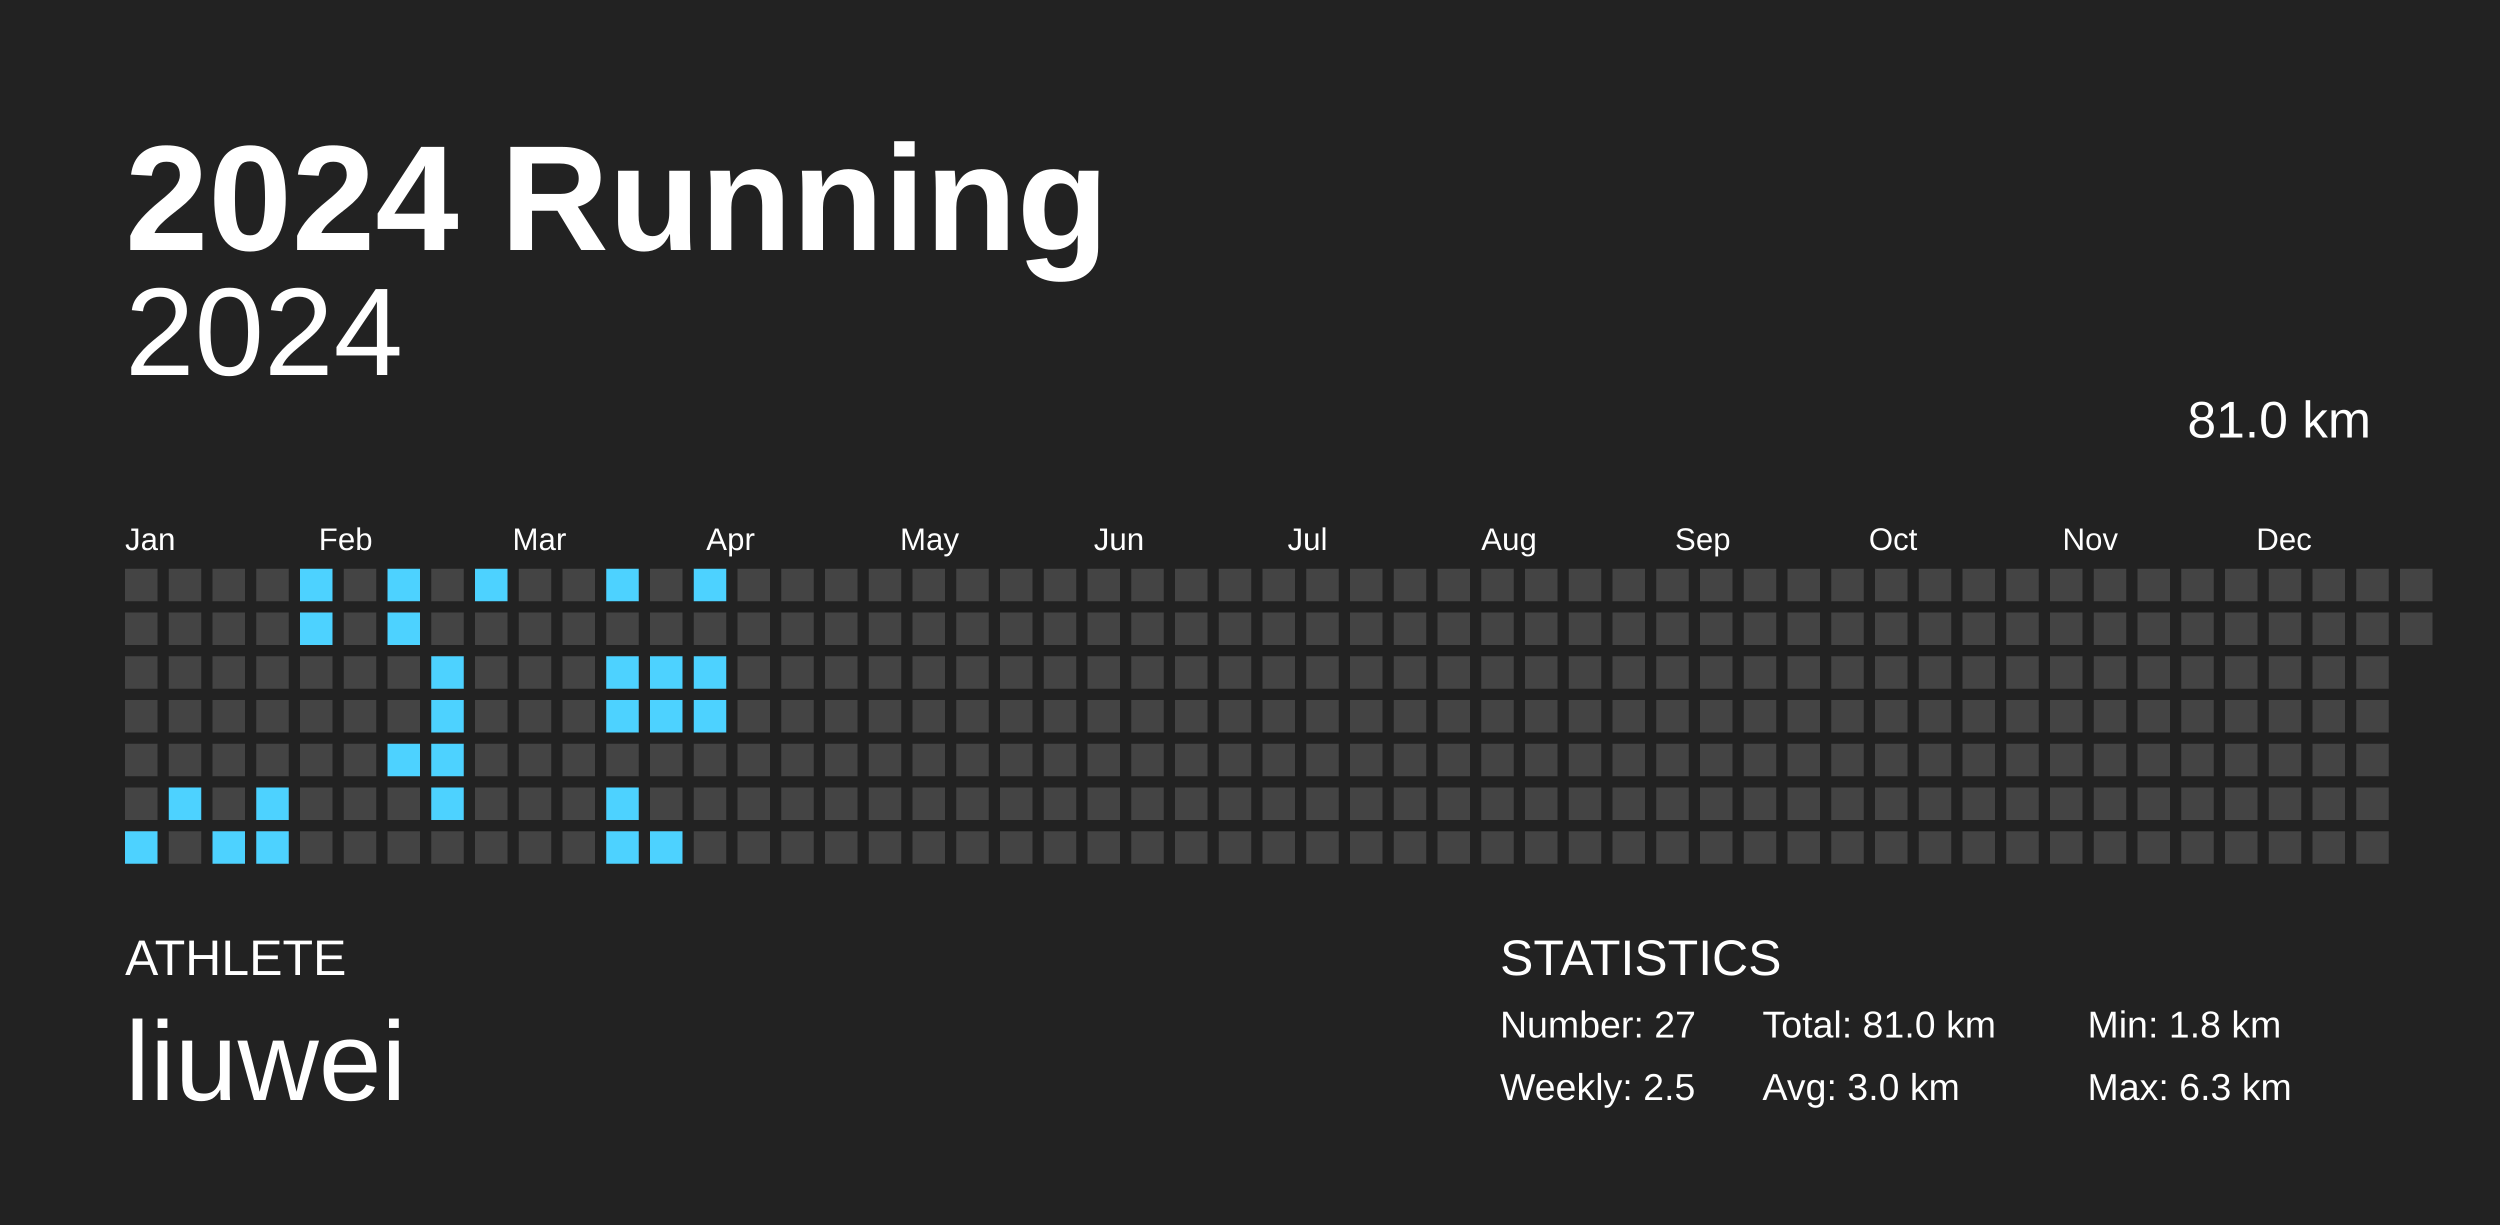
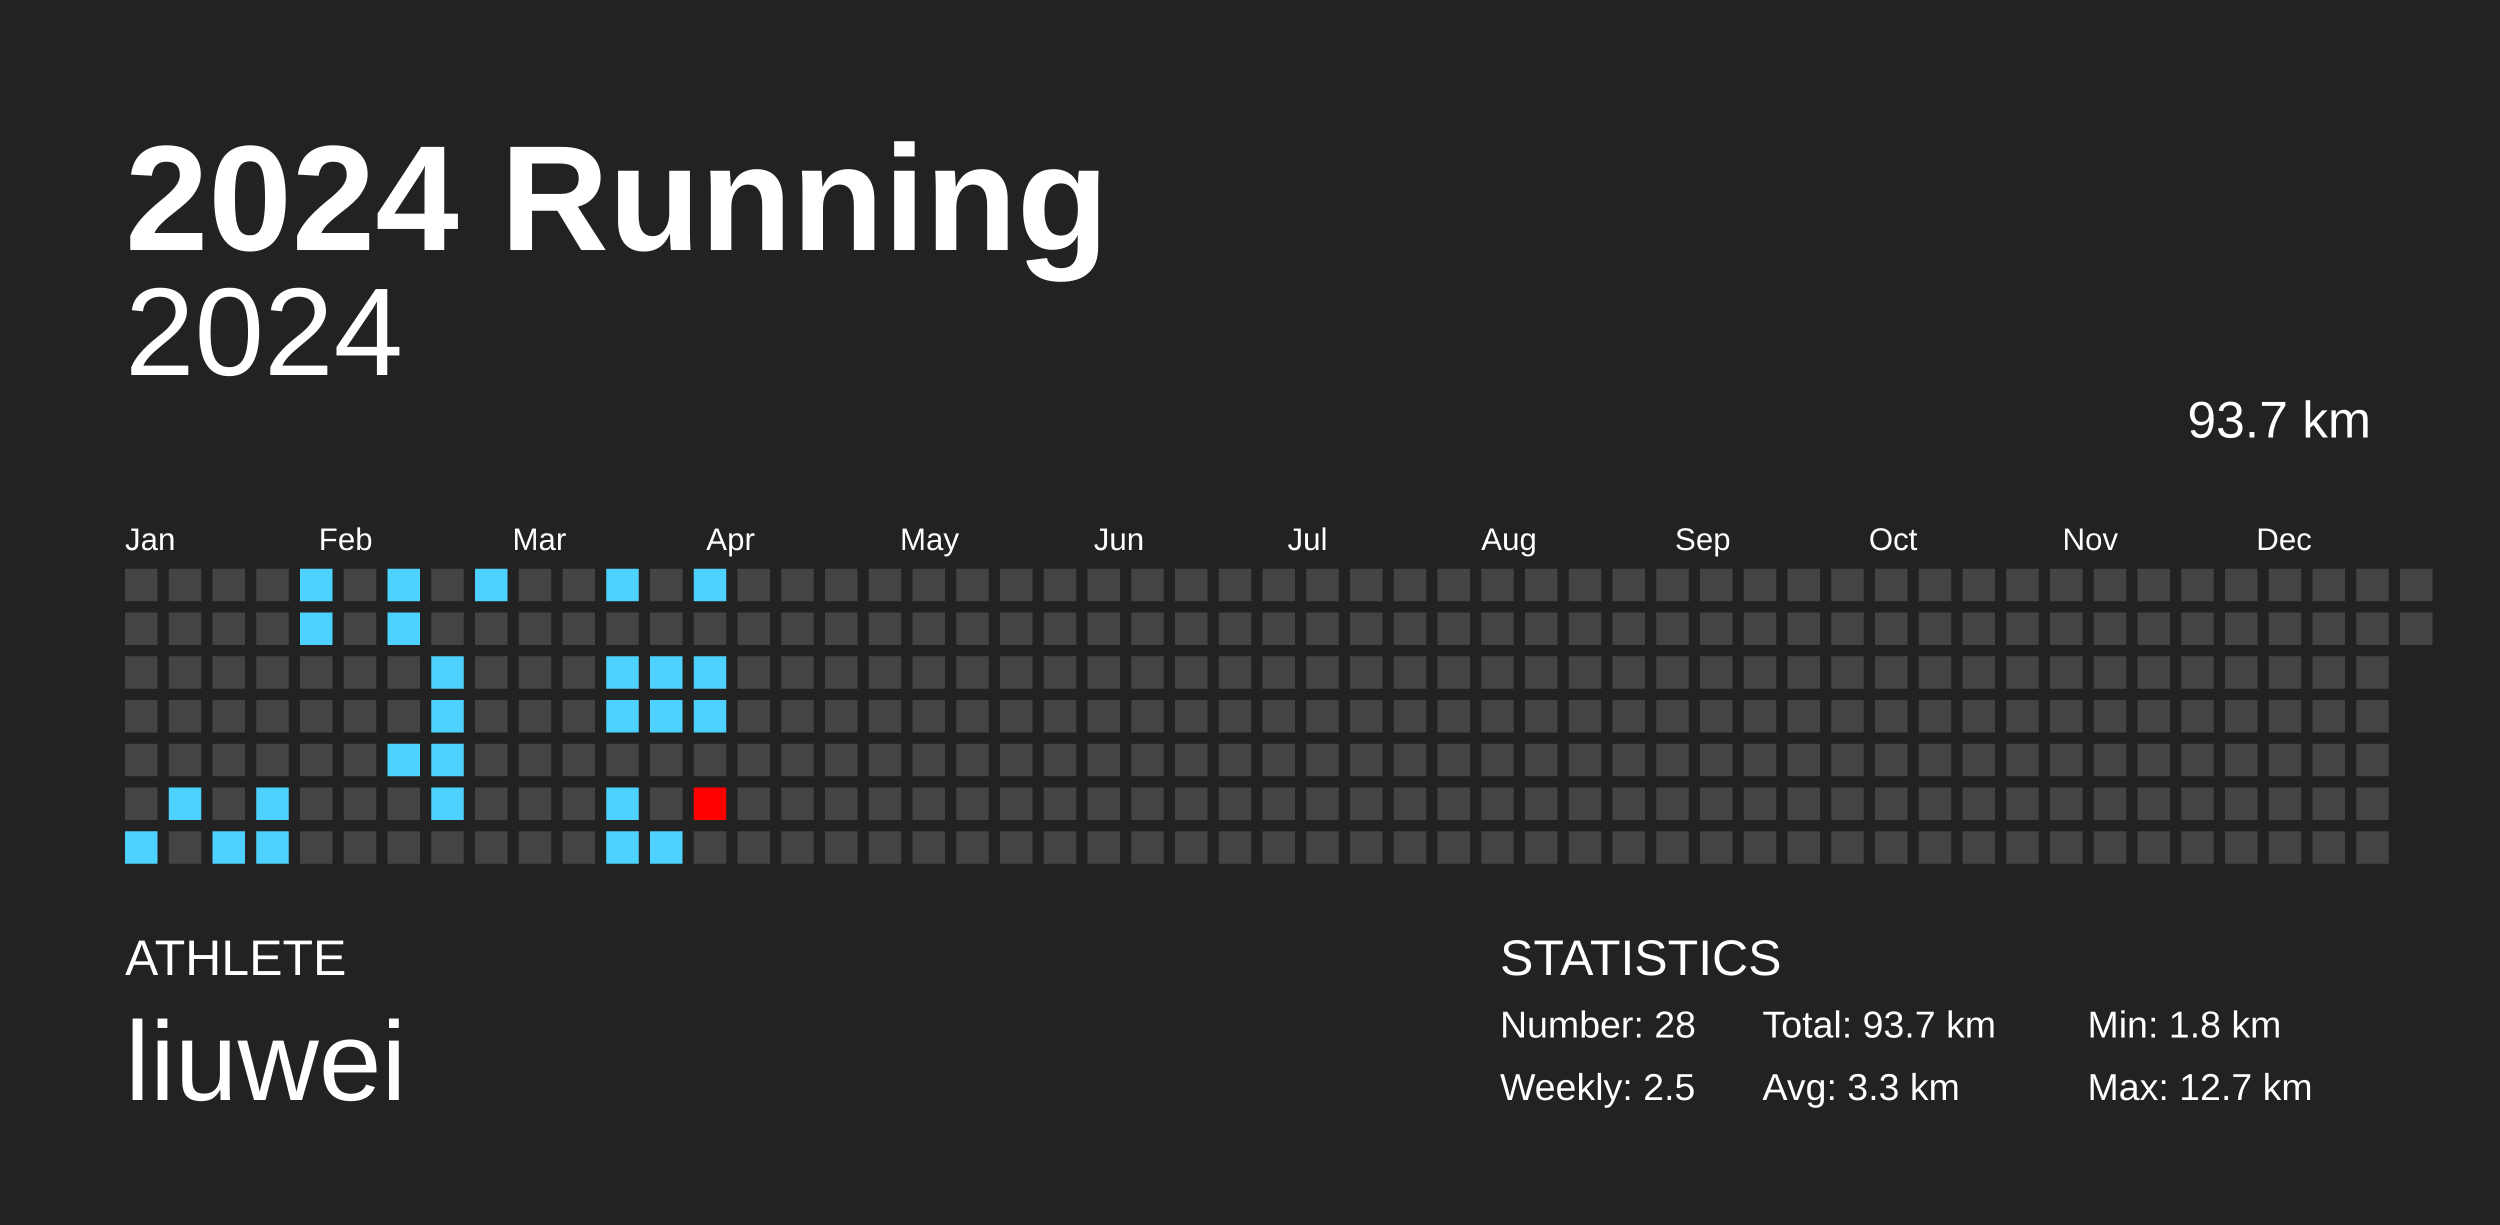
<svg xmlns="http://www.w3.org/2000/svg" baseProfile="full" height="98mm" version="1.1" viewBox="0,0,200,98" width="200mm">
  <defs />
  <rect fill="#222222" height="98" width="200" x="0" y="0" />
  <text fill="#FFFFFF" style="font-size:12px; font-family:Arial; font-weight:bold;" x="10" y="20">2024 Running</text>
  <text fill="#FFFFFF" style="font-size:4px; font-family:Arial" x="10" y="78">ATHLETE</text>
  <text fill="#FFFFFF" style="font-size:9px; font-family:Arial" x="10" y="88">liuwei</text>
  <text fill="#FFFFFF" style="font-size:4px; font-family:Arial" x="120" y="78">STATISTICS</text>
-   <text fill="#FFFFFF" style="font-size:3px; font-family:Arial" x="120" y="83">Number: 27</text>
+   <text fill="#FFFFFF" style="font-size:3px; font-family:Arial" x="120" y="83">Number: 28</text>
  <text fill="#FFFFFF" style="font-size:3px; font-family:Arial" x="120" y="88">Weekly: 2.5</text>
-   <text fill="#FFFFFF" style="font-size:3px; font-family:Arial" x="141" y="83">Total: 81.0 km</text>
-   <text fill="#FFFFFF" style="font-size:3px; font-family:Arial" x="141" y="88">Avg: 3.0 km</text>
+   <text fill="#FFFFFF" style="font-size:3px; font-family:Arial" x="141" y="83">Total: 93.7 km</text>
+   <text fill="#FFFFFF" style="font-size:3px; font-family:Arial" x="141" y="88">Avg: 3.3 km</text>
  <text fill="#FFFFFF" style="font-size:3px; font-family:Arial" x="167" y="83">Min: 1.8 km</text>
-   <text fill="#FFFFFF" style="font-size:3px; font-family:Arial" x="167" y="88">Max: 6.3 km</text>
+   <text fill="#FFFFFF" style="font-size:3px; font-family:Arial" x="167" y="88">Max: 12.7 km</text>
  <text alignment-baseline="hanging" fill="#FFFFFF" style="font-size:10.0px; font-family:Arial;" x="10" y="30">2024</text>
-   <text alignment-baseline="hanging" fill="#FFFFFF" style="font-size:4.125px; font-family:Arial;" x="175" y="35">81.0 km</text>
+   <text alignment-baseline="hanging" fill="#FFFFFF" style="font-size:4.125px; font-family:Arial;" x="175" y="35">93.7 km</text>
  <text fill="#FFFFFF" style="font-size:2.5px; font-family:Arial" x="10.0" y="44">Jan</text>
  <text fill="#FFFFFF" style="font-size:2.5px; font-family:Arial" x="25.5" y="44">Feb</text>
  <text fill="#FFFFFF" style="font-size:2.5px; font-family:Arial" x="41.0" y="44">Mar</text>
  <text fill="#FFFFFF" style="font-size:2.5px; font-family:Arial" x="56.5" y="44">Apr</text>
  <text fill="#FFFFFF" style="font-size:2.5px; font-family:Arial" x="72.0" y="44">May</text>
  <text fill="#FFFFFF" style="font-size:2.5px; font-family:Arial" x="87.5" y="44">Jun</text>
  <text fill="#FFFFFF" style="font-size:2.5px; font-family:Arial" x="103.0" y="44">Jul</text>
  <text fill="#FFFFFF" style="font-size:2.5px; font-family:Arial" x="118.5" y="44">Aug</text>
  <text fill="#FFFFFF" style="font-size:2.5px; font-family:Arial" x="134.0" y="44">Sep</text>
  <text fill="#FFFFFF" style="font-size:2.5px; font-family:Arial" x="149.5" y="44">Oct</text>
  <text fill="#FFFFFF" style="font-size:2.5px; font-family:Arial" x="165.0" y="44">Nov</text>
  <text fill="#FFFFFF" style="font-size:2.5px; font-family:Arial" x="180.5" y="44">Dec</text>
  <rect fill="#444444" height="2.6" width="2.6" x="10.0" y="45.5" />
  <rect fill="#444444" height="2.6" width="2.6" x="10.0" y="49.0" />
  <rect fill="#444444" height="2.6" width="2.6" x="10.0" y="52.5" />
  <rect fill="#444444" height="2.6" width="2.6" x="10.0" y="56.0" />
  <rect fill="#444444" height="2.6" width="2.6" x="10.0" y="59.5" />
  <rect fill="#444444" height="2.6" width="2.6" x="10.0" y="63.0" />
  <rect fill="#4dd2ff" height="2.6" width="2.6" x="10.0" y="66.5" />
  <rect fill="#444444" height="2.6" width="2.6" x="13.5" y="45.5" />
  <rect fill="#444444" height="2.6" width="2.6" x="13.5" y="49.0" />
  <rect fill="#444444" height="2.6" width="2.6" x="13.5" y="52.5" />
  <rect fill="#444444" height="2.6" width="2.6" x="13.5" y="56.0" />
  <rect fill="#444444" height="2.6" width="2.6" x="13.5" y="59.5" />
  <rect fill="#4dd2ff" height="2.6" width="2.6" x="13.5" y="63.0" />
  <rect fill="#444444" height="2.6" width="2.6" x="13.5" y="66.5" />
  <rect fill="#444444" height="2.6" width="2.6" x="17.0" y="45.5" />
  <rect fill="#444444" height="2.6" width="2.6" x="17.0" y="49.0" />
  <rect fill="#444444" height="2.6" width="2.6" x="17.0" y="52.5" />
  <rect fill="#444444" height="2.6" width="2.6" x="17.0" y="56.0" />
  <rect fill="#444444" height="2.6" width="2.6" x="17.0" y="59.5" />
  <rect fill="#444444" height="2.6" width="2.6" x="17.0" y="63.0" />
  <rect fill="#4dd2ff" height="2.6" width="2.6" x="17.0" y="66.5" />
  <rect fill="#444444" height="2.6" width="2.6" x="20.5" y="45.5" />
  <rect fill="#444444" height="2.6" width="2.6" x="20.5" y="49.0" />
  <rect fill="#444444" height="2.6" width="2.6" x="20.5" y="52.5" />
  <rect fill="#444444" height="2.6" width="2.6" x="20.5" y="56.0" />
  <rect fill="#444444" height="2.6" width="2.6" x="20.5" y="59.5" />
  <rect fill="#4dd2ff" height="2.6" width="2.6" x="20.5" y="63.0" />
  <rect fill="#4dd2ff" height="2.6" width="2.6" x="20.5" y="66.5" />
  <rect fill="#4dd2ff" height="2.6" width="2.6" x="24.0" y="45.5" />
  <rect fill="#4dd2ff" height="2.6" width="2.6" x="24.0" y="49.0" />
  <rect fill="#444444" height="2.6" width="2.6" x="24.0" y="52.5" />
  <rect fill="#444444" height="2.6" width="2.6" x="24.0" y="56.0" />
  <rect fill="#444444" height="2.6" width="2.6" x="24.0" y="59.5" />
  <rect fill="#444444" height="2.6" width="2.6" x="24.0" y="63.0" />
  <rect fill="#444444" height="2.6" width="2.6" x="24.0" y="66.5" />
  <rect fill="#444444" height="2.6" width="2.6" x="27.5" y="45.5" />
  <rect fill="#444444" height="2.6" width="2.6" x="27.5" y="49.0" />
  <rect fill="#444444" height="2.6" width="2.6" x="27.5" y="52.5" />
  <rect fill="#444444" height="2.6" width="2.6" x="27.5" y="56.0" />
  <rect fill="#444444" height="2.6" width="2.6" x="27.5" y="59.5" />
  <rect fill="#444444" height="2.6" width="2.6" x="27.5" y="63.0" />
  <rect fill="#444444" height="2.6" width="2.6" x="27.5" y="66.5" />
  <rect fill="#4dd2ff" height="2.6" width="2.6" x="31.0" y="45.5" />
  <rect fill="#4dd2ff" height="2.6" width="2.6" x="31.0" y="49.0" />
  <rect fill="#444444" height="2.6" width="2.6" x="31.0" y="52.5" />
  <rect fill="#444444" height="2.6" width="2.6" x="31.0" y="56.0" />
  <rect fill="#4dd2ff" height="2.6" width="2.6" x="31.0" y="59.5" />
  <rect fill="#444444" height="2.6" width="2.6" x="31.0" y="63.0" />
  <rect fill="#444444" height="2.6" width="2.6" x="31.0" y="66.5" />
  <rect fill="#444444" height="2.6" width="2.6" x="34.5" y="45.5" />
  <rect fill="#444444" height="2.6" width="2.6" x="34.5" y="49.0" />
  <rect fill="#4dd2ff" height="2.6" width="2.6" x="34.5" y="52.5" />
  <rect fill="#4dd2ff" height="2.6" width="2.6" x="34.5" y="56.0" />
  <rect fill="#4dd2ff" height="2.6" width="2.6" x="34.5" y="59.5" />
  <rect fill="#4dd2ff" height="2.6" width="2.6" x="34.5" y="63.0" />
  <rect fill="#444444" height="2.6" width="2.6" x="34.5" y="66.5" />
  <rect fill="#4dd2ff" height="2.6" width="2.6" x="38.0" y="45.5" />
  <rect fill="#444444" height="2.6" width="2.6" x="38.0" y="49.0" />
  <rect fill="#444444" height="2.6" width="2.6" x="38.0" y="52.5" />
  <rect fill="#444444" height="2.6" width="2.6" x="38.0" y="56.0" />
  <rect fill="#444444" height="2.6" width="2.6" x="38.0" y="59.5" />
  <rect fill="#444444" height="2.6" width="2.6" x="38.0" y="63.0" />
  <rect fill="#444444" height="2.6" width="2.6" x="38.0" y="66.5" />
  <rect fill="#444444" height="2.6" width="2.6" x="41.5" y="45.5" />
  <rect fill="#444444" height="2.6" width="2.6" x="41.5" y="49.0" />
  <rect fill="#444444" height="2.6" width="2.6" x="41.5" y="52.5" />
  <rect fill="#444444" height="2.6" width="2.6" x="41.5" y="56.0" />
  <rect fill="#444444" height="2.6" width="2.6" x="41.5" y="59.5" />
  <rect fill="#444444" height="2.6" width="2.6" x="41.5" y="63.0" />
  <rect fill="#444444" height="2.6" width="2.6" x="41.5" y="66.5" />
  <rect fill="#444444" height="2.6" width="2.6" x="45.0" y="45.5" />
  <rect fill="#444444" height="2.6" width="2.6" x="45.0" y="49.0" />
  <rect fill="#444444" height="2.6" width="2.6" x="45.0" y="52.5" />
  <rect fill="#444444" height="2.6" width="2.6" x="45.0" y="56.0" />
  <rect fill="#444444" height="2.6" width="2.6" x="45.0" y="59.5" />
  <rect fill="#444444" height="2.6" width="2.6" x="45.0" y="63.0" />
  <rect fill="#444444" height="2.6" width="2.6" x="45.0" y="66.5" />
  <rect fill="#4dd2ff" height="2.6" width="2.6" x="48.5" y="45.5" />
  <rect fill="#444444" height="2.6" width="2.6" x="48.5" y="49.0" />
  <rect fill="#4dd2ff" height="2.6" width="2.6" x="48.5" y="52.5" />
  <rect fill="#4dd2ff" height="2.6" width="2.6" x="48.5" y="56.0" />
  <rect fill="#444444" height="2.6" width="2.6" x="48.5" y="59.5" />
  <rect fill="#4dd2ff" height="2.6" width="2.6" x="48.5" y="63.0" />
  <rect fill="#4dd2ff" height="2.6" width="2.6" x="48.5" y="66.5" />
  <rect fill="#444444" height="2.6" width="2.6" x="52.0" y="45.5" />
  <rect fill="#444444" height="2.6" width="2.6" x="52.0" y="49.0" />
  <rect fill="#4dd2ff" height="2.6" width="2.6" x="52.0" y="52.5" />
  <rect fill="#4dd2ff" height="2.6" width="2.6" x="52.0" y="56.0" />
  <rect fill="#444444" height="2.6" width="2.6" x="52.0" y="59.5" />
  <rect fill="#444444" height="2.6" width="2.6" x="52.0" y="63.0" />
  <rect fill="#4dd2ff" height="2.6" width="2.6" x="52.0" y="66.5" />
  <rect fill="#4dd2ff" height="2.6" width="2.6" x="55.5" y="45.5" />
  <rect fill="#444444" height="2.6" width="2.6" x="55.5" y="49.0" />
  <rect fill="#4dd2ff" height="2.6" width="2.6" x="55.5" y="52.5" />
  <rect fill="#4dd2ff" height="2.6" width="2.6" x="55.5" y="56.0" />
  <rect fill="#444444" height="2.6" width="2.6" x="55.5" y="59.5" />
-   <rect fill="#444444" height="2.6" width="2.6" x="55.5" y="63.0" />
+   <rect fill="#ff0000" height="2.6" width="2.6" x="55.5" y="63.0" />
  <rect fill="#444444" height="2.6" width="2.6" x="55.5" y="66.5" />
  <rect fill="#444444" height="2.6" width="2.6" x="59.0" y="45.5" />
  <rect fill="#444444" height="2.6" width="2.6" x="59.0" y="49.0" />
  <rect fill="#444444" height="2.6" width="2.6" x="59.0" y="52.5" />
  <rect fill="#444444" height="2.6" width="2.6" x="59.0" y="56.0" />
  <rect fill="#444444" height="2.6" width="2.6" x="59.0" y="59.5" />
  <rect fill="#444444" height="2.6" width="2.6" x="59.0" y="63.0" />
  <rect fill="#444444" height="2.6" width="2.6" x="59.0" y="66.5" />
  <rect fill="#444444" height="2.6" width="2.6" x="62.5" y="45.5" />
  <rect fill="#444444" height="2.6" width="2.6" x="62.5" y="49.0" />
  <rect fill="#444444" height="2.6" width="2.6" x="62.5" y="52.5" />
  <rect fill="#444444" height="2.6" width="2.6" x="62.5" y="56.0" />
  <rect fill="#444444" height="2.6" width="2.6" x="62.5" y="59.5" />
  <rect fill="#444444" height="2.6" width="2.6" x="62.5" y="63.0" />
  <rect fill="#444444" height="2.6" width="2.6" x="62.5" y="66.5" />
  <rect fill="#444444" height="2.6" width="2.6" x="66.0" y="45.5" />
  <rect fill="#444444" height="2.6" width="2.6" x="66.0" y="49.0" />
  <rect fill="#444444" height="2.6" width="2.6" x="66.0" y="52.5" />
  <rect fill="#444444" height="2.6" width="2.6" x="66.0" y="56.0" />
  <rect fill="#444444" height="2.6" width="2.6" x="66.0" y="59.5" />
  <rect fill="#444444" height="2.6" width="2.6" x="66.0" y="63.0" />
  <rect fill="#444444" height="2.6" width="2.6" x="66.0" y="66.5" />
  <rect fill="#444444" height="2.6" width="2.6" x="69.5" y="45.5" />
  <rect fill="#444444" height="2.6" width="2.6" x="69.5" y="49.0" />
  <rect fill="#444444" height="2.6" width="2.6" x="69.5" y="52.5" />
  <rect fill="#444444" height="2.6" width="2.6" x="69.5" y="56.0" />
  <rect fill="#444444" height="2.6" width="2.6" x="69.5" y="59.5" />
  <rect fill="#444444" height="2.6" width="2.6" x="69.5" y="63.0" />
  <rect fill="#444444" height="2.6" width="2.6" x="69.5" y="66.5" />
  <rect fill="#444444" height="2.6" width="2.6" x="73.0" y="45.5" />
  <rect fill="#444444" height="2.6" width="2.6" x="73.0" y="49.0" />
  <rect fill="#444444" height="2.6" width="2.6" x="73.0" y="52.5" />
  <rect fill="#444444" height="2.6" width="2.6" x="73.0" y="56.0" />
  <rect fill="#444444" height="2.6" width="2.6" x="73.0" y="59.5" />
  <rect fill="#444444" height="2.6" width="2.6" x="73.0" y="63.0" />
  <rect fill="#444444" height="2.6" width="2.6" x="73.0" y="66.5" />
  <rect fill="#444444" height="2.6" width="2.6" x="76.5" y="45.5" />
  <rect fill="#444444" height="2.6" width="2.6" x="76.5" y="49.0" />
  <rect fill="#444444" height="2.6" width="2.6" x="76.5" y="52.5" />
  <rect fill="#444444" height="2.6" width="2.6" x="76.5" y="56.0" />
  <rect fill="#444444" height="2.6" width="2.6" x="76.5" y="59.5" />
  <rect fill="#444444" height="2.6" width="2.6" x="76.5" y="63.0" />
  <rect fill="#444444" height="2.6" width="2.6" x="76.5" y="66.5" />
  <rect fill="#444444" height="2.6" width="2.6" x="80.0" y="45.5" />
  <rect fill="#444444" height="2.6" width="2.6" x="80.0" y="49.0" />
  <rect fill="#444444" height="2.6" width="2.6" x="80.0" y="52.5" />
  <rect fill="#444444" height="2.6" width="2.6" x="80.0" y="56.0" />
  <rect fill="#444444" height="2.6" width="2.6" x="80.0" y="59.5" />
  <rect fill="#444444" height="2.6" width="2.6" x="80.0" y="63.0" />
  <rect fill="#444444" height="2.6" width="2.6" x="80.0" y="66.5" />
  <rect fill="#444444" height="2.6" width="2.6" x="83.5" y="45.5" />
  <rect fill="#444444" height="2.6" width="2.6" x="83.5" y="49.0" />
  <rect fill="#444444" height="2.6" width="2.6" x="83.5" y="52.5" />
  <rect fill="#444444" height="2.6" width="2.6" x="83.5" y="56.0" />
  <rect fill="#444444" height="2.6" width="2.6" x="83.5" y="59.5" />
  <rect fill="#444444" height="2.6" width="2.6" x="83.5" y="63.0" />
  <rect fill="#444444" height="2.6" width="2.6" x="83.5" y="66.5" />
  <rect fill="#444444" height="2.6" width="2.6" x="87.0" y="45.5" />
  <rect fill="#444444" height="2.6" width="2.6" x="87.0" y="49.0" />
  <rect fill="#444444" height="2.6" width="2.6" x="87.0" y="52.5" />
  <rect fill="#444444" height="2.6" width="2.6" x="87.0" y="56.0" />
  <rect fill="#444444" height="2.6" width="2.6" x="87.0" y="59.5" />
  <rect fill="#444444" height="2.6" width="2.6" x="87.0" y="63.0" />
  <rect fill="#444444" height="2.6" width="2.6" x="87.0" y="66.5" />
  <rect fill="#444444" height="2.6" width="2.6" x="90.5" y="45.5" />
  <rect fill="#444444" height="2.6" width="2.6" x="90.5" y="49.0" />
  <rect fill="#444444" height="2.6" width="2.6" x="90.5" y="52.5" />
  <rect fill="#444444" height="2.6" width="2.6" x="90.5" y="56.0" />
  <rect fill="#444444" height="2.6" width="2.6" x="90.5" y="59.5" />
  <rect fill="#444444" height="2.6" width="2.6" x="90.5" y="63.0" />
  <rect fill="#444444" height="2.6" width="2.6" x="90.5" y="66.5" />
  <rect fill="#444444" height="2.6" width="2.6" x="94.0" y="45.5" />
  <rect fill="#444444" height="2.6" width="2.6" x="94.0" y="49.0" />
  <rect fill="#444444" height="2.6" width="2.6" x="94.0" y="52.5" />
  <rect fill="#444444" height="2.6" width="2.6" x="94.0" y="56.0" />
  <rect fill="#444444" height="2.6" width="2.6" x="94.0" y="59.5" />
  <rect fill="#444444" height="2.6" width="2.6" x="94.0" y="63.0" />
  <rect fill="#444444" height="2.6" width="2.6" x="94.0" y="66.5" />
  <rect fill="#444444" height="2.6" width="2.6" x="97.5" y="45.5" />
  <rect fill="#444444" height="2.6" width="2.6" x="97.5" y="49.0" />
  <rect fill="#444444" height="2.6" width="2.6" x="97.5" y="52.5" />
  <rect fill="#444444" height="2.6" width="2.6" x="97.5" y="56.0" />
  <rect fill="#444444" height="2.6" width="2.6" x="97.5" y="59.5" />
  <rect fill="#444444" height="2.6" width="2.6" x="97.5" y="63.0" />
  <rect fill="#444444" height="2.6" width="2.6" x="97.5" y="66.5" />
  <rect fill="#444444" height="2.6" width="2.6" x="101.0" y="45.5" />
  <rect fill="#444444" height="2.6" width="2.6" x="101.0" y="49.0" />
  <rect fill="#444444" height="2.6" width="2.6" x="101.0" y="52.5" />
  <rect fill="#444444" height="2.6" width="2.6" x="101.0" y="56.0" />
  <rect fill="#444444" height="2.6" width="2.6" x="101.0" y="59.5" />
  <rect fill="#444444" height="2.6" width="2.6" x="101.0" y="63.0" />
  <rect fill="#444444" height="2.6" width="2.6" x="101.0" y="66.5" />
  <rect fill="#444444" height="2.6" width="2.6" x="104.5" y="45.5" />
  <rect fill="#444444" height="2.6" width="2.6" x="104.5" y="49.0" />
  <rect fill="#444444" height="2.6" width="2.6" x="104.5" y="52.5" />
  <rect fill="#444444" height="2.6" width="2.6" x="104.5" y="56.0" />
  <rect fill="#444444" height="2.6" width="2.6" x="104.5" y="59.5" />
  <rect fill="#444444" height="2.6" width="2.6" x="104.5" y="63.0" />
  <rect fill="#444444" height="2.6" width="2.6" x="104.5" y="66.5" />
  <rect fill="#444444" height="2.6" width="2.6" x="108.0" y="45.5" />
  <rect fill="#444444" height="2.6" width="2.6" x="108.0" y="49.0" />
  <rect fill="#444444" height="2.6" width="2.6" x="108.0" y="52.5" />
  <rect fill="#444444" height="2.6" width="2.6" x="108.0" y="56.0" />
  <rect fill="#444444" height="2.6" width="2.6" x="108.0" y="59.5" />
  <rect fill="#444444" height="2.6" width="2.6" x="108.0" y="63.0" />
  <rect fill="#444444" height="2.6" width="2.6" x="108.0" y="66.5" />
  <rect fill="#444444" height="2.6" width="2.6" x="111.5" y="45.5" />
  <rect fill="#444444" height="2.6" width="2.6" x="111.5" y="49.0" />
  <rect fill="#444444" height="2.6" width="2.6" x="111.5" y="52.5" />
  <rect fill="#444444" height="2.6" width="2.6" x="111.5" y="56.0" />
  <rect fill="#444444" height="2.6" width="2.6" x="111.5" y="59.5" />
  <rect fill="#444444" height="2.6" width="2.6" x="111.5" y="63.0" />
  <rect fill="#444444" height="2.6" width="2.6" x="111.5" y="66.5" />
  <rect fill="#444444" height="2.6" width="2.6" x="115.0" y="45.5" />
  <rect fill="#444444" height="2.6" width="2.6" x="115.0" y="49.0" />
  <rect fill="#444444" height="2.6" width="2.6" x="115.0" y="52.5" />
  <rect fill="#444444" height="2.6" width="2.6" x="115.0" y="56.0" />
  <rect fill="#444444" height="2.6" width="2.6" x="115.0" y="59.5" />
  <rect fill="#444444" height="2.6" width="2.6" x="115.0" y="63.0" />
  <rect fill="#444444" height="2.6" width="2.6" x="115.0" y="66.5" />
  <rect fill="#444444" height="2.6" width="2.6" x="118.5" y="45.5" />
  <rect fill="#444444" height="2.6" width="2.6" x="118.5" y="49.0" />
  <rect fill="#444444" height="2.6" width="2.6" x="118.5" y="52.5" />
  <rect fill="#444444" height="2.6" width="2.6" x="118.5" y="56.0" />
  <rect fill="#444444" height="2.6" width="2.6" x="118.5" y="59.5" />
  <rect fill="#444444" height="2.6" width="2.6" x="118.5" y="63.0" />
  <rect fill="#444444" height="2.6" width="2.6" x="118.5" y="66.5" />
  <rect fill="#444444" height="2.6" width="2.6" x="122.0" y="45.5" />
  <rect fill="#444444" height="2.6" width="2.6" x="122.0" y="49.0" />
  <rect fill="#444444" height="2.6" width="2.6" x="122.0" y="52.5" />
  <rect fill="#444444" height="2.6" width="2.6" x="122.0" y="56.0" />
  <rect fill="#444444" height="2.6" width="2.6" x="122.0" y="59.5" />
  <rect fill="#444444" height="2.6" width="2.6" x="122.0" y="63.0" />
  <rect fill="#444444" height="2.6" width="2.6" x="122.0" y="66.5" />
  <rect fill="#444444" height="2.6" width="2.6" x="125.5" y="45.5" />
  <rect fill="#444444" height="2.6" width="2.6" x="125.5" y="49.0" />
  <rect fill="#444444" height="2.6" width="2.6" x="125.5" y="52.5" />
  <rect fill="#444444" height="2.6" width="2.6" x="125.5" y="56.0" />
  <rect fill="#444444" height="2.6" width="2.6" x="125.5" y="59.5" />
  <rect fill="#444444" height="2.6" width="2.6" x="125.5" y="63.0" />
  <rect fill="#444444" height="2.6" width="2.6" x="125.5" y="66.5" />
  <rect fill="#444444" height="2.6" width="2.6" x="129.0" y="45.5" />
  <rect fill="#444444" height="2.6" width="2.6" x="129.0" y="49.0" />
  <rect fill="#444444" height="2.6" width="2.6" x="129.0" y="52.5" />
  <rect fill="#444444" height="2.6" width="2.6" x="129.0" y="56.0" />
  <rect fill="#444444" height="2.6" width="2.6" x="129.0" y="59.5" />
  <rect fill="#444444" height="2.6" width="2.6" x="129.0" y="63.0" />
  <rect fill="#444444" height="2.6" width="2.6" x="129.0" y="66.5" />
  <rect fill="#444444" height="2.6" width="2.6" x="132.5" y="45.5" />
  <rect fill="#444444" height="2.6" width="2.6" x="132.5" y="49.0" />
  <rect fill="#444444" height="2.6" width="2.6" x="132.5" y="52.5" />
  <rect fill="#444444" height="2.6" width="2.6" x="132.5" y="56.0" />
  <rect fill="#444444" height="2.6" width="2.6" x="132.5" y="59.5" />
  <rect fill="#444444" height="2.6" width="2.6" x="132.5" y="63.0" />
  <rect fill="#444444" height="2.6" width="2.6" x="132.5" y="66.5" />
  <rect fill="#444444" height="2.6" width="2.6" x="136.0" y="45.5" />
  <rect fill="#444444" height="2.6" width="2.6" x="136.0" y="49.0" />
  <rect fill="#444444" height="2.6" width="2.6" x="136.0" y="52.5" />
  <rect fill="#444444" height="2.6" width="2.6" x="136.0" y="56.0" />
  <rect fill="#444444" height="2.6" width="2.6" x="136.0" y="59.5" />
  <rect fill="#444444" height="2.6" width="2.6" x="136.0" y="63.0" />
  <rect fill="#444444" height="2.6" width="2.6" x="136.0" y="66.5" />
  <rect fill="#444444" height="2.6" width="2.6" x="139.5" y="45.5" />
  <rect fill="#444444" height="2.6" width="2.6" x="139.5" y="49.0" />
  <rect fill="#444444" height="2.6" width="2.6" x="139.5" y="52.5" />
  <rect fill="#444444" height="2.6" width="2.6" x="139.5" y="56.0" />
  <rect fill="#444444" height="2.6" width="2.6" x="139.5" y="59.5" />
  <rect fill="#444444" height="2.6" width="2.6" x="139.5" y="63.0" />
  <rect fill="#444444" height="2.6" width="2.6" x="139.5" y="66.5" />
  <rect fill="#444444" height="2.6" width="2.6" x="143.0" y="45.5" />
  <rect fill="#444444" height="2.6" width="2.6" x="143.0" y="49.0" />
  <rect fill="#444444" height="2.6" width="2.6" x="143.0" y="52.5" />
  <rect fill="#444444" height="2.6" width="2.6" x="143.0" y="56.0" />
  <rect fill="#444444" height="2.6" width="2.6" x="143.0" y="59.5" />
  <rect fill="#444444" height="2.6" width="2.6" x="143.0" y="63.0" />
  <rect fill="#444444" height="2.6" width="2.6" x="143.0" y="66.5" />
  <rect fill="#444444" height="2.6" width="2.6" x="146.5" y="45.5" />
  <rect fill="#444444" height="2.6" width="2.6" x="146.5" y="49.0" />
  <rect fill="#444444" height="2.6" width="2.6" x="146.5" y="52.5" />
  <rect fill="#444444" height="2.6" width="2.6" x="146.5" y="56.0" />
  <rect fill="#444444" height="2.6" width="2.6" x="146.5" y="59.5" />
  <rect fill="#444444" height="2.6" width="2.6" x="146.5" y="63.0" />
  <rect fill="#444444" height="2.6" width="2.6" x="146.5" y="66.5" />
  <rect fill="#444444" height="2.6" width="2.6" x="150.0" y="45.5" />
  <rect fill="#444444" height="2.6" width="2.6" x="150.0" y="49.0" />
  <rect fill="#444444" height="2.6" width="2.6" x="150.0" y="52.5" />
  <rect fill="#444444" height="2.6" width="2.6" x="150.0" y="56.0" />
  <rect fill="#444444" height="2.6" width="2.6" x="150.0" y="59.5" />
  <rect fill="#444444" height="2.6" width="2.6" x="150.0" y="63.0" />
  <rect fill="#444444" height="2.6" width="2.6" x="150.0" y="66.5" />
  <rect fill="#444444" height="2.6" width="2.6" x="153.5" y="45.5" />
  <rect fill="#444444" height="2.6" width="2.6" x="153.5" y="49.0" />
  <rect fill="#444444" height="2.6" width="2.6" x="153.5" y="52.5" />
  <rect fill="#444444" height="2.6" width="2.6" x="153.5" y="56.0" />
  <rect fill="#444444" height="2.6" width="2.6" x="153.5" y="59.5" />
  <rect fill="#444444" height="2.6" width="2.6" x="153.5" y="63.0" />
  <rect fill="#444444" height="2.6" width="2.6" x="153.5" y="66.5" />
  <rect fill="#444444" height="2.6" width="2.6" x="157.0" y="45.5" />
  <rect fill="#444444" height="2.6" width="2.6" x="157.0" y="49.0" />
  <rect fill="#444444" height="2.6" width="2.6" x="157.0" y="52.5" />
  <rect fill="#444444" height="2.6" width="2.6" x="157.0" y="56.0" />
  <rect fill="#444444" height="2.6" width="2.6" x="157.0" y="59.5" />
  <rect fill="#444444" height="2.6" width="2.6" x="157.0" y="63.0" />
  <rect fill="#444444" height="2.6" width="2.6" x="157.0" y="66.5" />
  <rect fill="#444444" height="2.6" width="2.6" x="160.5" y="45.5" />
  <rect fill="#444444" height="2.6" width="2.6" x="160.5" y="49.0" />
  <rect fill="#444444" height="2.6" width="2.6" x="160.5" y="52.5" />
  <rect fill="#444444" height="2.6" width="2.6" x="160.5" y="56.0" />
  <rect fill="#444444" height="2.6" width="2.6" x="160.5" y="59.5" />
  <rect fill="#444444" height="2.6" width="2.6" x="160.5" y="63.0" />
  <rect fill="#444444" height="2.6" width="2.6" x="160.5" y="66.5" />
  <rect fill="#444444" height="2.6" width="2.6" x="164.0" y="45.5" />
  <rect fill="#444444" height="2.6" width="2.6" x="164.0" y="49.0" />
  <rect fill="#444444" height="2.6" width="2.6" x="164.0" y="52.5" />
  <rect fill="#444444" height="2.6" width="2.6" x="164.0" y="56.0" />
  <rect fill="#444444" height="2.6" width="2.6" x="164.0" y="59.5" />
  <rect fill="#444444" height="2.6" width="2.6" x="164.0" y="63.0" />
  <rect fill="#444444" height="2.6" width="2.6" x="164.0" y="66.5" />
  <rect fill="#444444" height="2.6" width="2.6" x="167.5" y="45.5" />
  <rect fill="#444444" height="2.6" width="2.6" x="167.5" y="49.0" />
  <rect fill="#444444" height="2.6" width="2.6" x="167.5" y="52.5" />
  <rect fill="#444444" height="2.6" width="2.6" x="167.5" y="56.0" />
  <rect fill="#444444" height="2.6" width="2.6" x="167.5" y="59.5" />
  <rect fill="#444444" height="2.6" width="2.6" x="167.5" y="63.0" />
  <rect fill="#444444" height="2.6" width="2.6" x="167.5" y="66.5" />
  <rect fill="#444444" height="2.6" width="2.6" x="171.0" y="45.5" />
  <rect fill="#444444" height="2.6" width="2.6" x="171.0" y="49.0" />
  <rect fill="#444444" height="2.6" width="2.6" x="171.0" y="52.5" />
  <rect fill="#444444" height="2.6" width="2.6" x="171.0" y="56.0" />
  <rect fill="#444444" height="2.6" width="2.6" x="171.0" y="59.5" />
  <rect fill="#444444" height="2.6" width="2.6" x="171.0" y="63.0" />
  <rect fill="#444444" height="2.6" width="2.6" x="171.0" y="66.5" />
  <rect fill="#444444" height="2.6" width="2.6" x="174.5" y="45.5" />
  <rect fill="#444444" height="2.6" width="2.6" x="174.5" y="49.0" />
  <rect fill="#444444" height="2.6" width="2.6" x="174.5" y="52.5" />
  <rect fill="#444444" height="2.6" width="2.6" x="174.5" y="56.0" />
  <rect fill="#444444" height="2.6" width="2.6" x="174.5" y="59.5" />
  <rect fill="#444444" height="2.6" width="2.6" x="174.5" y="63.0" />
  <rect fill="#444444" height="2.6" width="2.6" x="174.5" y="66.5" />
  <rect fill="#444444" height="2.6" width="2.6" x="178.0" y="45.5" />
  <rect fill="#444444" height="2.6" width="2.6" x="178.0" y="49.0" />
  <rect fill="#444444" height="2.6" width="2.6" x="178.0" y="52.5" />
  <rect fill="#444444" height="2.6" width="2.6" x="178.0" y="56.0" />
  <rect fill="#444444" height="2.6" width="2.6" x="178.0" y="59.5" />
  <rect fill="#444444" height="2.6" width="2.6" x="178.0" y="63.0" />
  <rect fill="#444444" height="2.6" width="2.6" x="178.0" y="66.5" />
  <rect fill="#444444" height="2.6" width="2.6" x="181.5" y="45.5" />
  <rect fill="#444444" height="2.6" width="2.6" x="181.5" y="49.0" />
  <rect fill="#444444" height="2.6" width="2.6" x="181.5" y="52.5" />
  <rect fill="#444444" height="2.6" width="2.6" x="181.5" y="56.0" />
  <rect fill="#444444" height="2.6" width="2.6" x="181.5" y="59.5" />
  <rect fill="#444444" height="2.6" width="2.6" x="181.5" y="63.0" />
  <rect fill="#444444" height="2.6" width="2.6" x="181.5" y="66.5" />
  <rect fill="#444444" height="2.6" width="2.6" x="185.0" y="45.5" />
  <rect fill="#444444" height="2.6" width="2.6" x="185.0" y="49.0" />
  <rect fill="#444444" height="2.6" width="2.6" x="185.0" y="52.5" />
  <rect fill="#444444" height="2.6" width="2.6" x="185.0" y="56.0" />
  <rect fill="#444444" height="2.6" width="2.6" x="185.0" y="59.5" />
  <rect fill="#444444" height="2.6" width="2.6" x="185.0" y="63.0" />
  <rect fill="#444444" height="2.6" width="2.6" x="185.0" y="66.5" />
  <rect fill="#444444" height="2.6" width="2.6" x="188.5" y="45.5" />
  <rect fill="#444444" height="2.6" width="2.6" x="188.5" y="49.0" />
  <rect fill="#444444" height="2.6" width="2.6" x="188.5" y="52.5" />
  <rect fill="#444444" height="2.6" width="2.6" x="188.5" y="56.0" />
  <rect fill="#444444" height="2.6" width="2.6" x="188.5" y="59.5" />
  <rect fill="#444444" height="2.6" width="2.6" x="188.5" y="63.0" />
  <rect fill="#444444" height="2.6" width="2.6" x="188.5" y="66.5" />
  <rect fill="#444444" height="2.6" width="2.6" x="192.0" y="45.5" />
  <rect fill="#444444" height="2.6" width="2.6" x="192.0" y="49.0" />
</svg>
